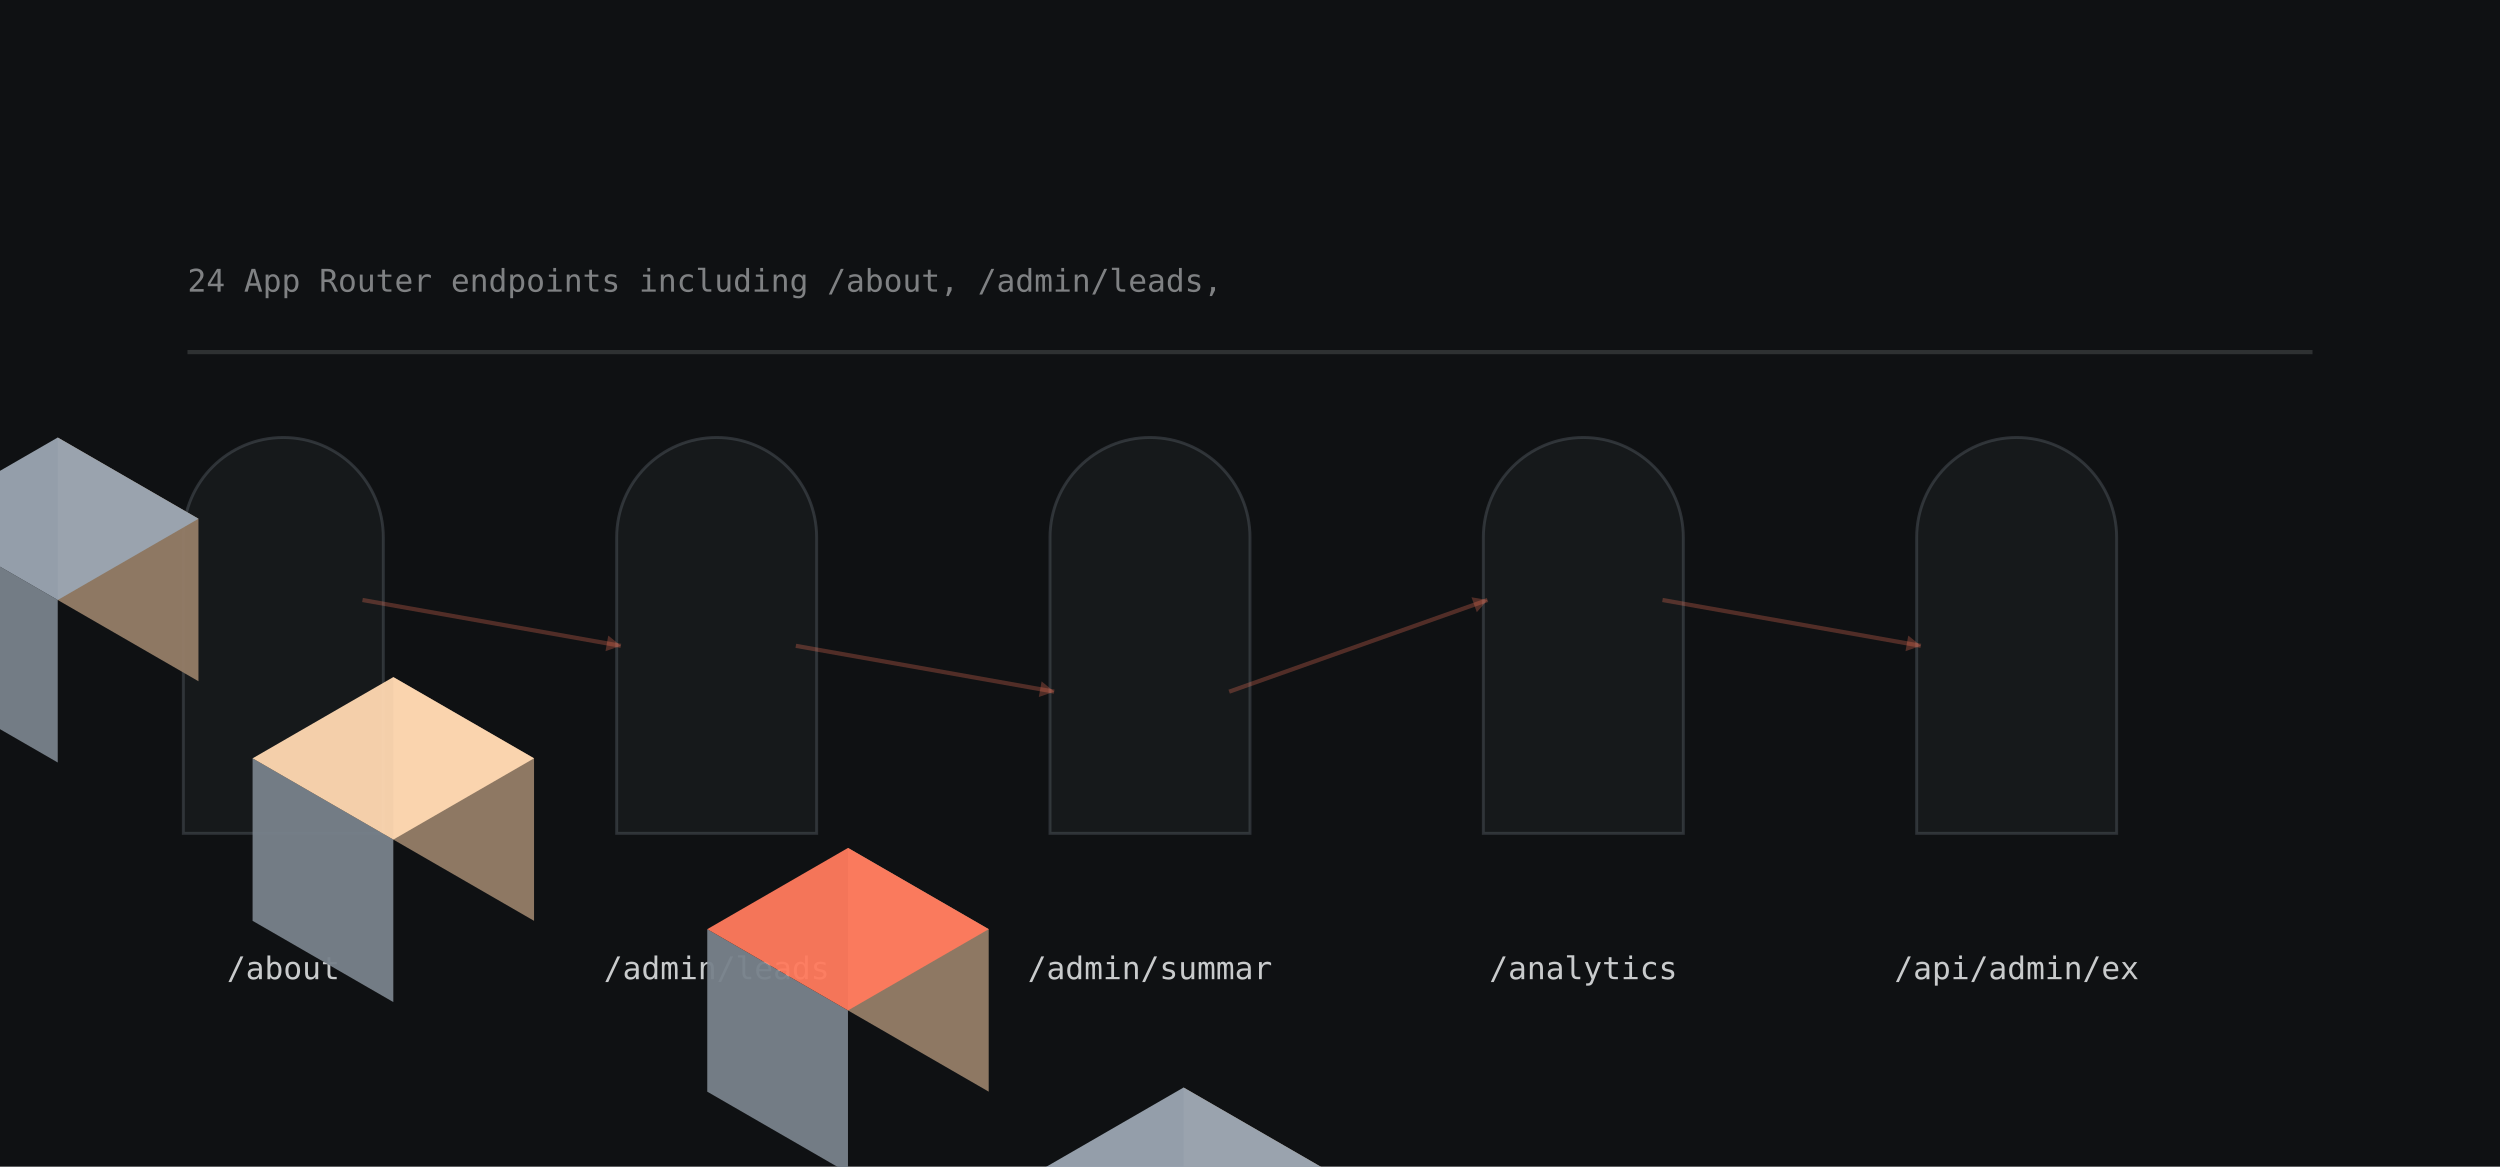
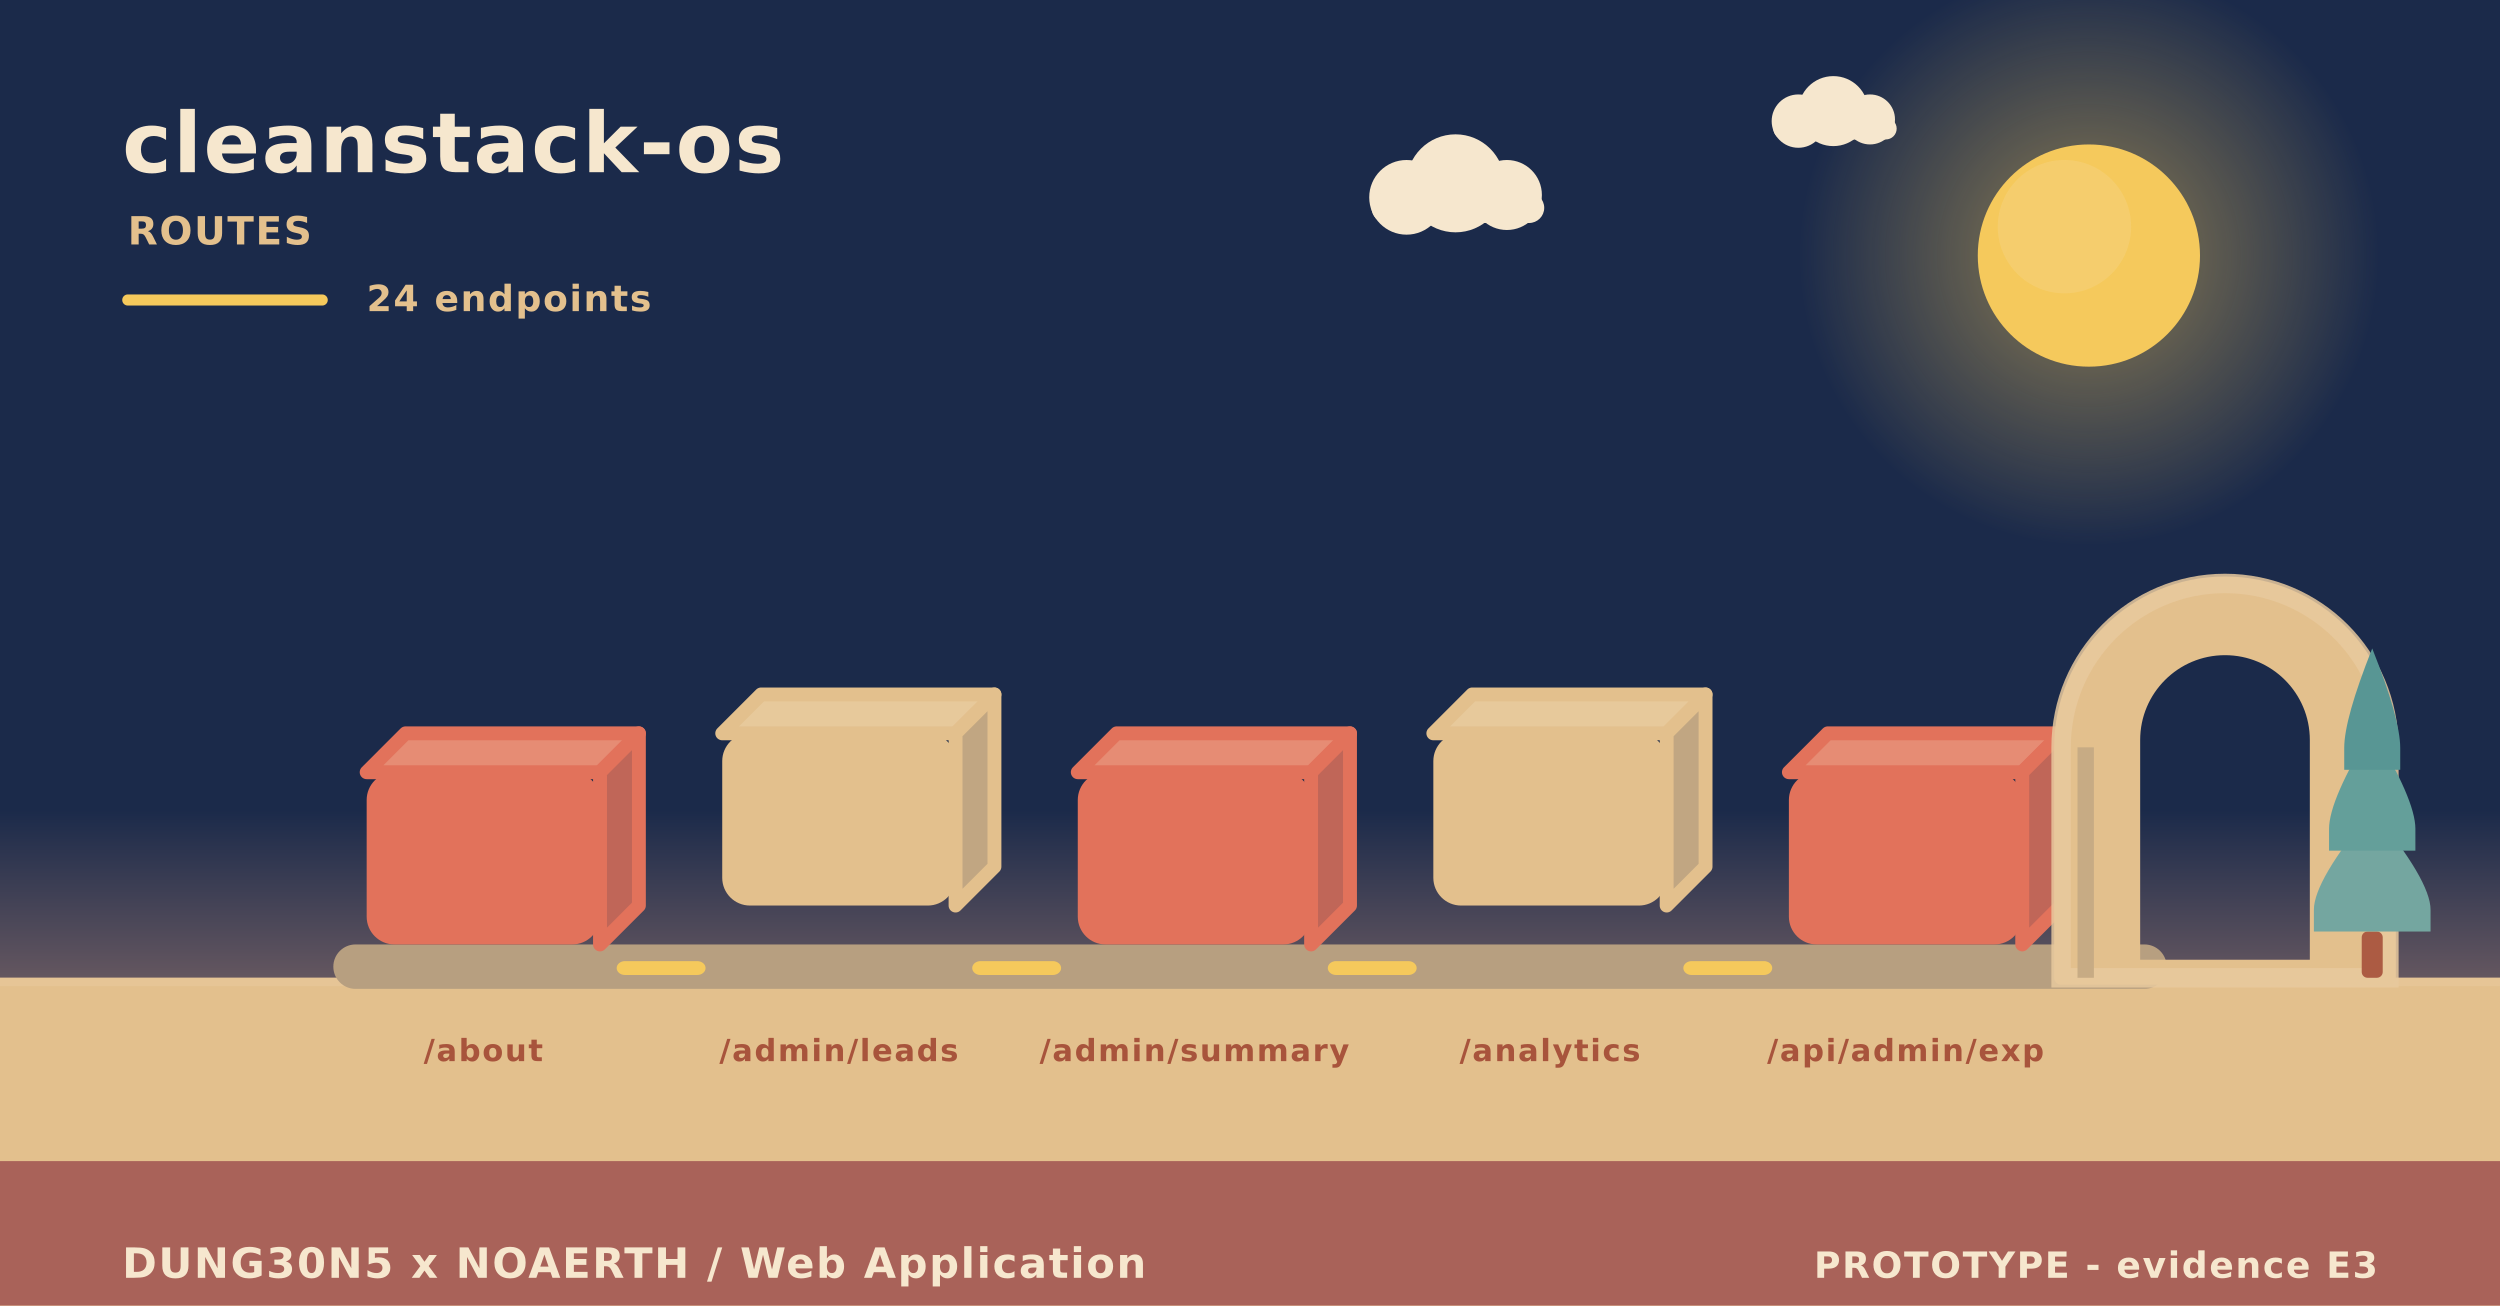
- <svg xmlns="http://www.w3.org/2000/svg" viewBox="0 0 1200 560" width="1200" height="560" role="img" aria-label="cleanstack-os data flow">
-   <rect width="1200" height="560" fill="#0f1113" />
-   <defs>
-     <linearGradient id="gf" x1="0" y1="0" x2="1" y2="1">
-       <stop offset="0%" stop-color="#ff7a5c" />
-       <stop offset="100%" stop-color="#9aa5b1" />
-     </linearGradient>
-   </defs>
-   <path d="M88.00,400.00 L88.00,258.00 A48.00,48.00 0 0 1 184.00,258.00 L184.00,400.00 Z" fill="rgba(154,165,177,0.100)" opacity="0.55" stroke="rgba(154,165,177,0.400)" stroke-width="1.4" />
-   <polygon points="-133.37,173.00 -65.82,212.00 -65.82,134.00 -133.37,95.00" fill="#947d67" opacity="0.95" />
-   <polygon points="-200.92,212.00 -133.37,251.00 -133.37,173.00 -200.92,134.00" fill="#78818a" opacity="0.95" />
-   <polygon points="-133.37,95.00 -65.82,134.00 -133.37,173.00 -200.92,134.00" fill="#ff7a5c" opacity="0.95" />
-   <text x="136" y="470" font-family="ui-monospace,Menlo,monospace" font-size="15" fill="rgba(241,243,245,0.820)" text-anchor="middle">/about</text>
-   <path d="M296.00,400.00 L296.00,258.00 A48.00,48.00 0 0 1 392.00,258.00 L392.00,400.00 Z" fill="rgba(154,165,177,0.100)" opacity="0.55" stroke="rgba(154,165,177,0.400)" stroke-width="1.4" />
-   <polygon points="27.71,288.00 95.26,327.00 95.26,249.00 27.71,210.00" fill="#947d67" opacity="0.95" />
-   <polygon points="-39.84,327.00 27.71,366.00 27.71,288.00 -39.84,249.00" fill="#78818a" opacity="0.95" />
-   <polygon points="27.71,210.00 95.26,249.00 27.71,288.00 -39.84,249.00" fill="#9aa5b1" opacity="0.95" />
-   <text x="344" y="470" font-family="ui-monospace,Menlo,monospace" font-size="15" fill="rgba(241,243,245,0.820)" text-anchor="middle">/admin/leads</text>
-   <line x1="174.00" y1="288.00" x2="298.00" y2="310.00" stroke="rgba(255,122,92,0.500)" stroke-width="2.00" opacity="0.55" />
-   <polygon points="298.00,310.00 291.97,305.07 290.64,312.55" fill="rgba(255,122,92,0.500)" opacity="0.55" />
-   <path d="M504.00,400.00 L504.00,258.00 A48.00,48.00 0 0 1 600.00,258.00 L600.00,400.00 Z" fill="rgba(154,165,177,0.100)" opacity="0.55" stroke="rgba(154,165,177,0.400)" stroke-width="1.4" />
-   <polygon points="188.79,403.00 256.34,442.00 256.34,364.00 188.79,325.00" fill="#947d67" opacity="0.95" />
-   <polygon points="121.24,442.00 188.79,481.00 188.79,403.00 121.24,364.00" fill="#78818a" opacity="0.95" />
-   <polygon points="188.79,325.00 256.34,364.00 188.79,403.00 121.24,364.00" fill="#ffd8b1" opacity="0.95" />
-   <text x="552" y="470" font-family="ui-monospace,Menlo,monospace" font-size="15" fill="rgba(241,243,245,0.820)" text-anchor="middle">/admin/summar</text>
-   <line x1="382.00" y1="310.00" x2="506.00" y2="332.00" stroke="rgba(255,122,92,0.500)" stroke-width="2.00" opacity="0.55" />
-   <polygon points="506.00,332.00 499.97,327.07 498.64,334.55" fill="rgba(255,122,92,0.500)" opacity="0.55" />
-   <path d="M712.00,400.00 L712.00,258.00 A48.00,48.00 0 0 1 808.00,258.00 L808.00,400.00 Z" fill="rgba(154,165,177,0.100)" opacity="0.55" stroke="rgba(154,165,177,0.400)" stroke-width="1.4" />
-   <polygon points="407.03,485.00 474.58,524.00 474.58,446.00 407.03,407.00" fill="#947d67" opacity="0.95" />
-   <polygon points="339.48,524.00 407.03,563.00 407.03,485.00 339.48,446.00" fill="#78818a" opacity="0.95" />
-   <polygon points="407.03,407.00 474.58,446.00 407.03,485.00 339.48,446.00" fill="#ff7a5c" opacity="0.95" />
-   <text x="760" y="470" font-family="ui-monospace,Menlo,monospace" font-size="15" fill="rgba(241,243,245,0.820)" text-anchor="middle">/analytics</text>
-   <line x1="590.00" y1="332.00" x2="714.00" y2="288.00" stroke="rgba(255,122,92,0.500)" stroke-width="2.00" opacity="0.55" />
-   <polygon points="714.00,288.00 706.32,286.69 708.86,293.86" fill="rgba(255,122,92,0.500)" opacity="0.55" />
-   <path d="M920.00,400.00 L920.00,258.00 A48.00,48.00 0 0 1 1016.00,258.00 L1016.00,400.00 Z" fill="rgba(154,165,177,0.100)" opacity="0.55" stroke="rgba(154,165,177,0.400)" stroke-width="1.4" />
-   <polygon points="568.11,600.00 635.66,639.00 635.66,561.00 568.11,522.00" fill="#947d67" opacity="0.95" />
-   <polygon points="500.56,639.00 568.11,678.00 568.11,600.00 500.56,561.00" fill="#78818a" opacity="0.95" />
-   <polygon points="568.11,522.00 635.66,561.00 568.11,600.00 500.56,561.00" fill="#9aa5b1" opacity="0.95" />
-   <text x="968" y="470" font-family="ui-monospace,Menlo,monospace" font-size="15" fill="rgba(241,243,245,0.820)" text-anchor="middle">/api/admin/ex</text>
-   <line x1="798.00" y1="288.00" x2="922.00" y2="310.00" stroke="rgba(255,122,92,0.500)" stroke-width="2.00" opacity="0.55" />
-   <polygon points="922.00,310.00 915.97,305.07 914.64,312.55" fill="rgba(255,122,92,0.500)" opacity="0.55" />
-   <rect x="90.00" y="168.00" width="1020.00" height="2.00" rx="0.00" fill="rgba(241,243,245,0.140)" opacity="1.00" />
-   <text x="90" y="140" font-family="ui-monospace,Menlo,monospace" font-size="15" fill="rgba(241,243,245,0.500)">24 App Router endpoints including /about, /admin/leads, </text>
+ <svg xmlns="http://www.w3.org/2000/svg" width="900" height="470" viewBox="0 0 900 470" role="img" aria-label="cleanstack-os - how data moves">
+   <linearGradient id="skyd" x1="0" y1="0" x2="0" y2="1">
+     <stop offset="0" stop-color="#1b2a4a" />
+     <stop offset="0.62" stop-color="#1b2a4a" />
+     <stop offset="1" stop-color="#f3ad8a" />
+   </linearGradient>
+   <rect width="900" height="470" fill="url(#skyd)" />
+   <radialGradient id="sund">
+     <stop offset="0.35" stop-color="#f5c95c" stop-opacity="0.34" />
+     <stop offset="1" stop-color="#f5c95c" stop-opacity="0" />
+   </radialGradient>
+   <circle cx="752" cy="92" r="104" fill="url(#sund)" />
+   <circle cx="752" cy="92" r="40" fill="#f5c95c" />
+   <circle cx="743.2" cy="81.6" r="24" fill="#f5d27e" opacity="0.5" />
+   <g>
+     <circle cx="524" cy="66" r="17.64" fill="#f6e7ce" />
+     <circle cx="506.36" cy="71.04" r="13.44" fill="#f6e7ce" />
+     <circle cx="542.48" cy="70.2" r="12.6" fill="#f6e7ce" />
+     <rect x="493.76" y="69.36" width="62.16" height="10.92" rx="5.46" fill="#f6e7ce" />
+   </g>
+   <g>
+     <circle cx="660" cy="40" r="12.6" fill="#f6e7ce" />
+     <circle cx="647.4" cy="43.6" r="9.6" fill="#f6e7ce" />
+     <circle cx="673.2" cy="43" r="9" fill="#f6e7ce" />
+     <rect x="638.4" y="42.4" width="44.4" height="7.8" rx="3.9" fill="#f6e7ce" />
+   </g>
+   <rect x="0" y="352" width="900" height="118" fill="#e3c08d" />
+   <rect x="0" y="352" width="900" height="3" fill="#e6c596" />
+   <text x="44" y="62" font-family="Verdana,DejaVu Sans,sans-serif" font-size="30" font-weight="700" letter-spacing="0.6" fill="#f6e7ce" text-anchor="start">cleanstack-os</text>
+   <text x="46" y="88" font-family="Verdana,DejaVu Sans,sans-serif" font-size="14" font-weight="700" letter-spacing="0.6" fill="#e3c08d" text-anchor="start">ROUTES</text>
+   <rect x="44" y="106" width="74" height="4" rx="2" fill="#f5c95c" />
+   <text x="132" y="112" font-family="Verdana,DejaVu Sans,sans-serif" font-size="13" font-weight="700" letter-spacing="0.6" fill="#e3c08d" text-anchor="start">24 endpoints</text>
+   <rect x="120" y="340" width="660" height="16" rx="8" fill="#b79f80" />
+   <path d="M132,278 L216,278 L230,264 L146,264 Z" fill="#e68c74" stroke="#e2725b" stroke-width="5" stroke-linejoin="round" />
+   <path d="M216,278 L230,264 L230,326 L216,340 Z" fill="#c06658" stroke="#e2725b" stroke-width="5" stroke-linejoin="round" />
+   <rect x="132" y="278" width="84" height="62" rx="10" fill="#e2725b" />
+   <text x="174" y="382" font-family="Verdana,DejaVu Sans,sans-serif" font-size="11" font-weight="700" letter-spacing="0.6" fill="#a8543c" text-anchor="middle">/about</text>
+   <path d="M260,264 L344,264 L358,250 L274,250 Z" fill="#e7c99b" stroke="#e3c08d" stroke-width="5" stroke-linejoin="round" />
+   <path d="M344,264 L358,250 L358,312 L344,326 Z" fill="#c1a682" stroke="#e3c08d" stroke-width="5" stroke-linejoin="round" />
+   <rect x="260" y="264" width="84" height="62" rx="10" fill="#e3c08d" />
+   <text x="302" y="382" font-family="Verdana,DejaVu Sans,sans-serif" font-size="11" font-weight="700" letter-spacing="0.6" fill="#a8543c" text-anchor="middle">/admin/leads</text>
+   <rect x="222" y="346" width="32" height="5" rx="3" fill="#f5c95c" />
+   <path d="M388,278 L472,278 L486,264 L402,264 Z" fill="#e68c74" stroke="#e2725b" stroke-width="5" stroke-linejoin="round" />
+   <path d="M472,278 L486,264 L486,326 L472,340 Z" fill="#c06658" stroke="#e2725b" stroke-width="5" stroke-linejoin="round" />
+   <rect x="388" y="278" width="84" height="62" rx="10" fill="#e2725b" />
+   <text x="430" y="382" font-family="Verdana,DejaVu Sans,sans-serif" font-size="11" font-weight="700" letter-spacing="0.6" fill="#a8543c" text-anchor="middle">/admin/summary</text>
+   <rect x="350" y="346" width="32" height="5" rx="3" fill="#f5c95c" />
+   <path d="M516,264 L600,264 L614,250 L530,250 Z" fill="#e7c99b" stroke="#e3c08d" stroke-width="5" stroke-linejoin="round" />
+   <path d="M600,264 L614,250 L614,312 L600,326 Z" fill="#c1a682" stroke="#e3c08d" stroke-width="5" stroke-linejoin="round" />
+   <rect x="516" y="264" width="84" height="62" rx="10" fill="#e3c08d" />
+   <text x="558" y="382" font-family="Verdana,DejaVu Sans,sans-serif" font-size="11" font-weight="700" letter-spacing="0.6" fill="#a8543c" text-anchor="middle">/analytics</text>
+   <rect x="478" y="346" width="32" height="5" rx="3" fill="#f5c95c" />
+   <path d="M644,278 L728,278 L742,264 L658,264 Z" fill="#e68c74" stroke="#e2725b" stroke-width="5" stroke-linejoin="round" />
+   <path d="M728,278 L742,264 L742,326 L728,340 Z" fill="#c06658" stroke="#e2725b" stroke-width="5" stroke-linejoin="round" />
+   <rect x="644" y="278" width="84" height="62" rx="10" fill="#e2725b" />
+   <text x="686" y="382" font-family="Verdana,DejaVu Sans,sans-serif" font-size="11" font-weight="700" letter-spacing="0.6" fill="#a8543c" text-anchor="middle">/api/admin/exp</text>
+   <rect x="606" y="346" width="32" height="5" rx="3" fill="#f5c95c" />
+   <path d="M742,352 L742,269.04 A59,59 0 0 1 860,269.04 L860,352 Z M767.96,348 L767.96,266.4 A33.04,33.04 0 0 1 834.04,266.4 L834.04,348 Z" fill="#e3c08d" fill-rule="evenodd" stroke="#e3c08d" stroke-width="5" stroke-linejoin="round" />
+   <path d="M742,352 L742,269.04 A59,59 0 0 1 860,269.04 L860,352 Z" fill="none" stroke="#e8c99d" stroke-width="7" stroke-linecap="round" opacity="0.85" />
+   <rect x="747.9" y="269.04" width="5.9" height="82.96" fill="#c7ab84" />
+   <rect x="850.22" y="335.36" width="7.56" height="16.64" rx="2.1" fill="#ac5b43" />
+   <path d="M854,291.68 Q833,317.01 833,327.5 Q833,335.36 833,335.36 L875,335.36 Q875,335.36 875,327.5 Q875,317.01 854,291.68 Z" fill="#74a6a0" />
+   <path d="M854,262.56 Q838.46,287.89 838.46,298.38 Q838.46,306.24 838.46,306.24 L869.54,306.24 Q869.54,306.24 869.54,298.38 Q869.54,287.89 854,262.56 Z" fill="#649f9a" />
+   <path d="M854,233.44 Q843.92,258.77 843.92,269.26 Q843.92,277.12 843.92,277.12 L864.08,277.12 Q864.08,277.12 864.08,269.26 Q864.08,258.77 854,233.44 Z" fill="#589694" />
+   <rect x="0" y="418" width="900" height="52" rx="0" fill="#a65c56" opacity="0.94" />
+   <text x="44" y="460" font-family="Verdana,DejaVu Sans,sans-serif" font-size="15" font-weight="700" letter-spacing="0.6" fill="#f6e7ce" text-anchor="start">DUNG30N5 x NOAERTH  /  Web Application</text>
+   <text x="856" y="460" font-family="Verdana,DejaVu Sans,sans-serif" font-size="13" font-weight="700" letter-spacing="0.6" fill="#f6e7ce" text-anchor="end">PROTOTYPE  -  evidence E3</text>
</svg>
